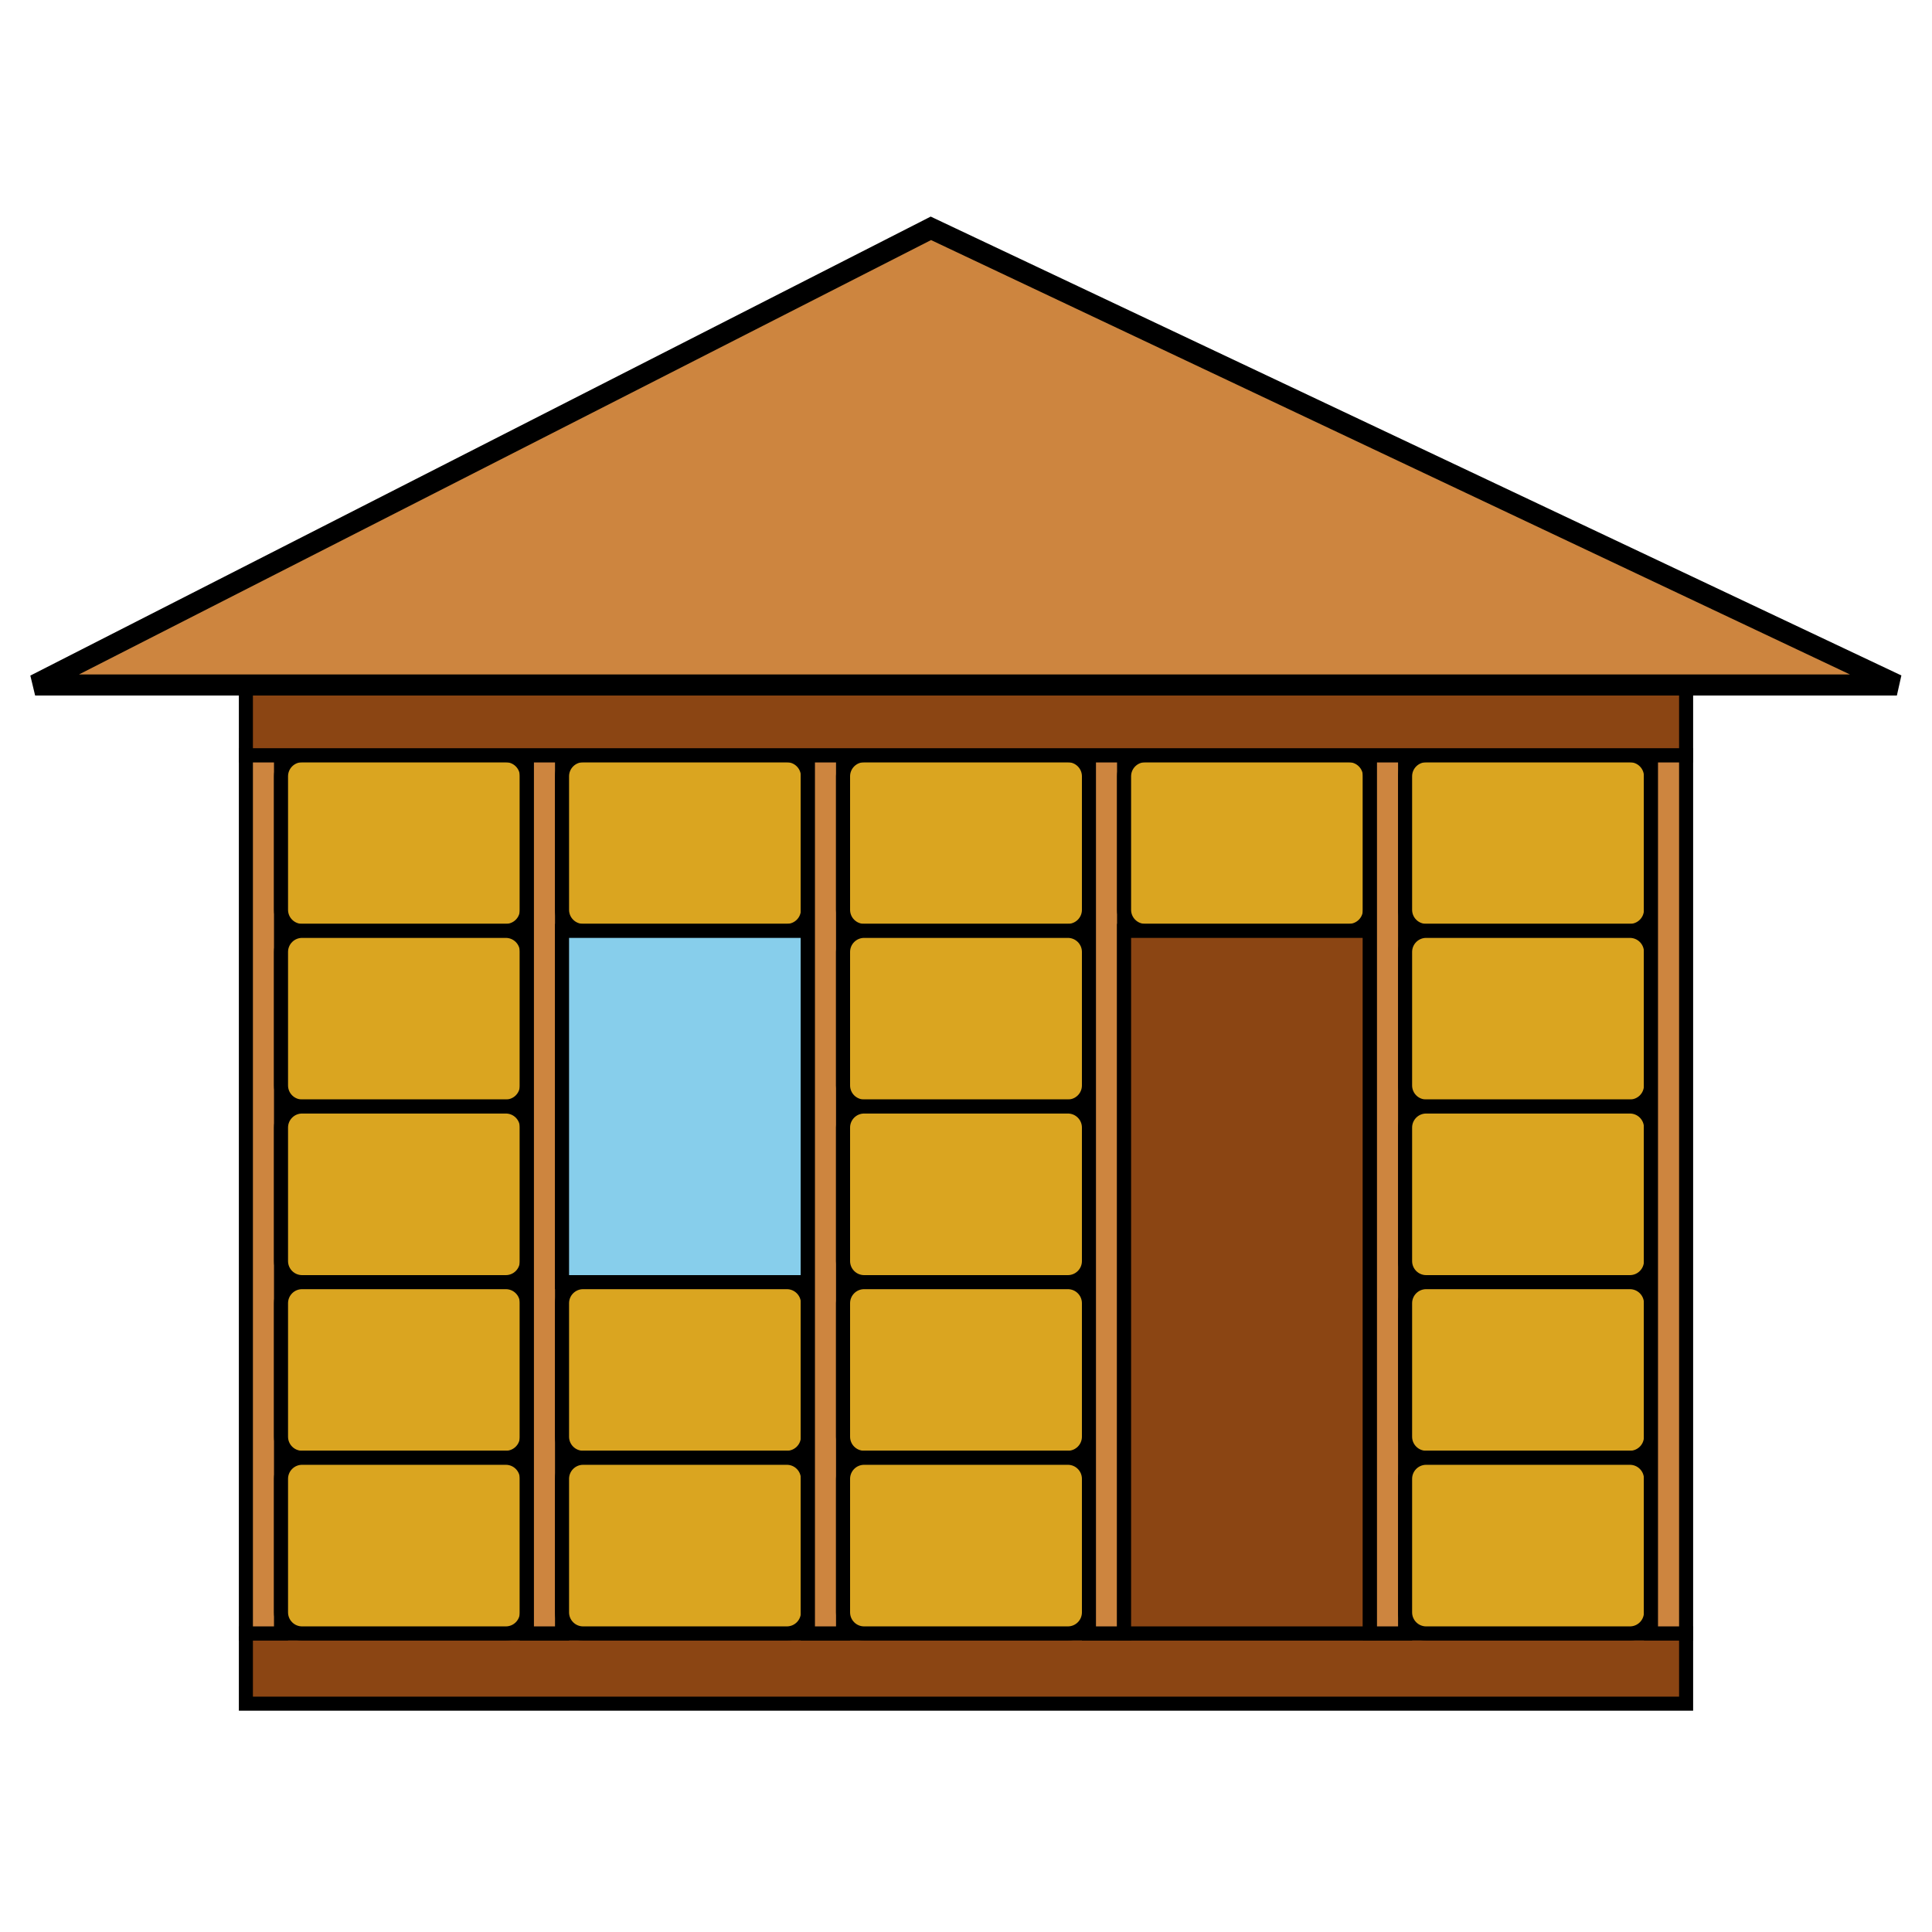
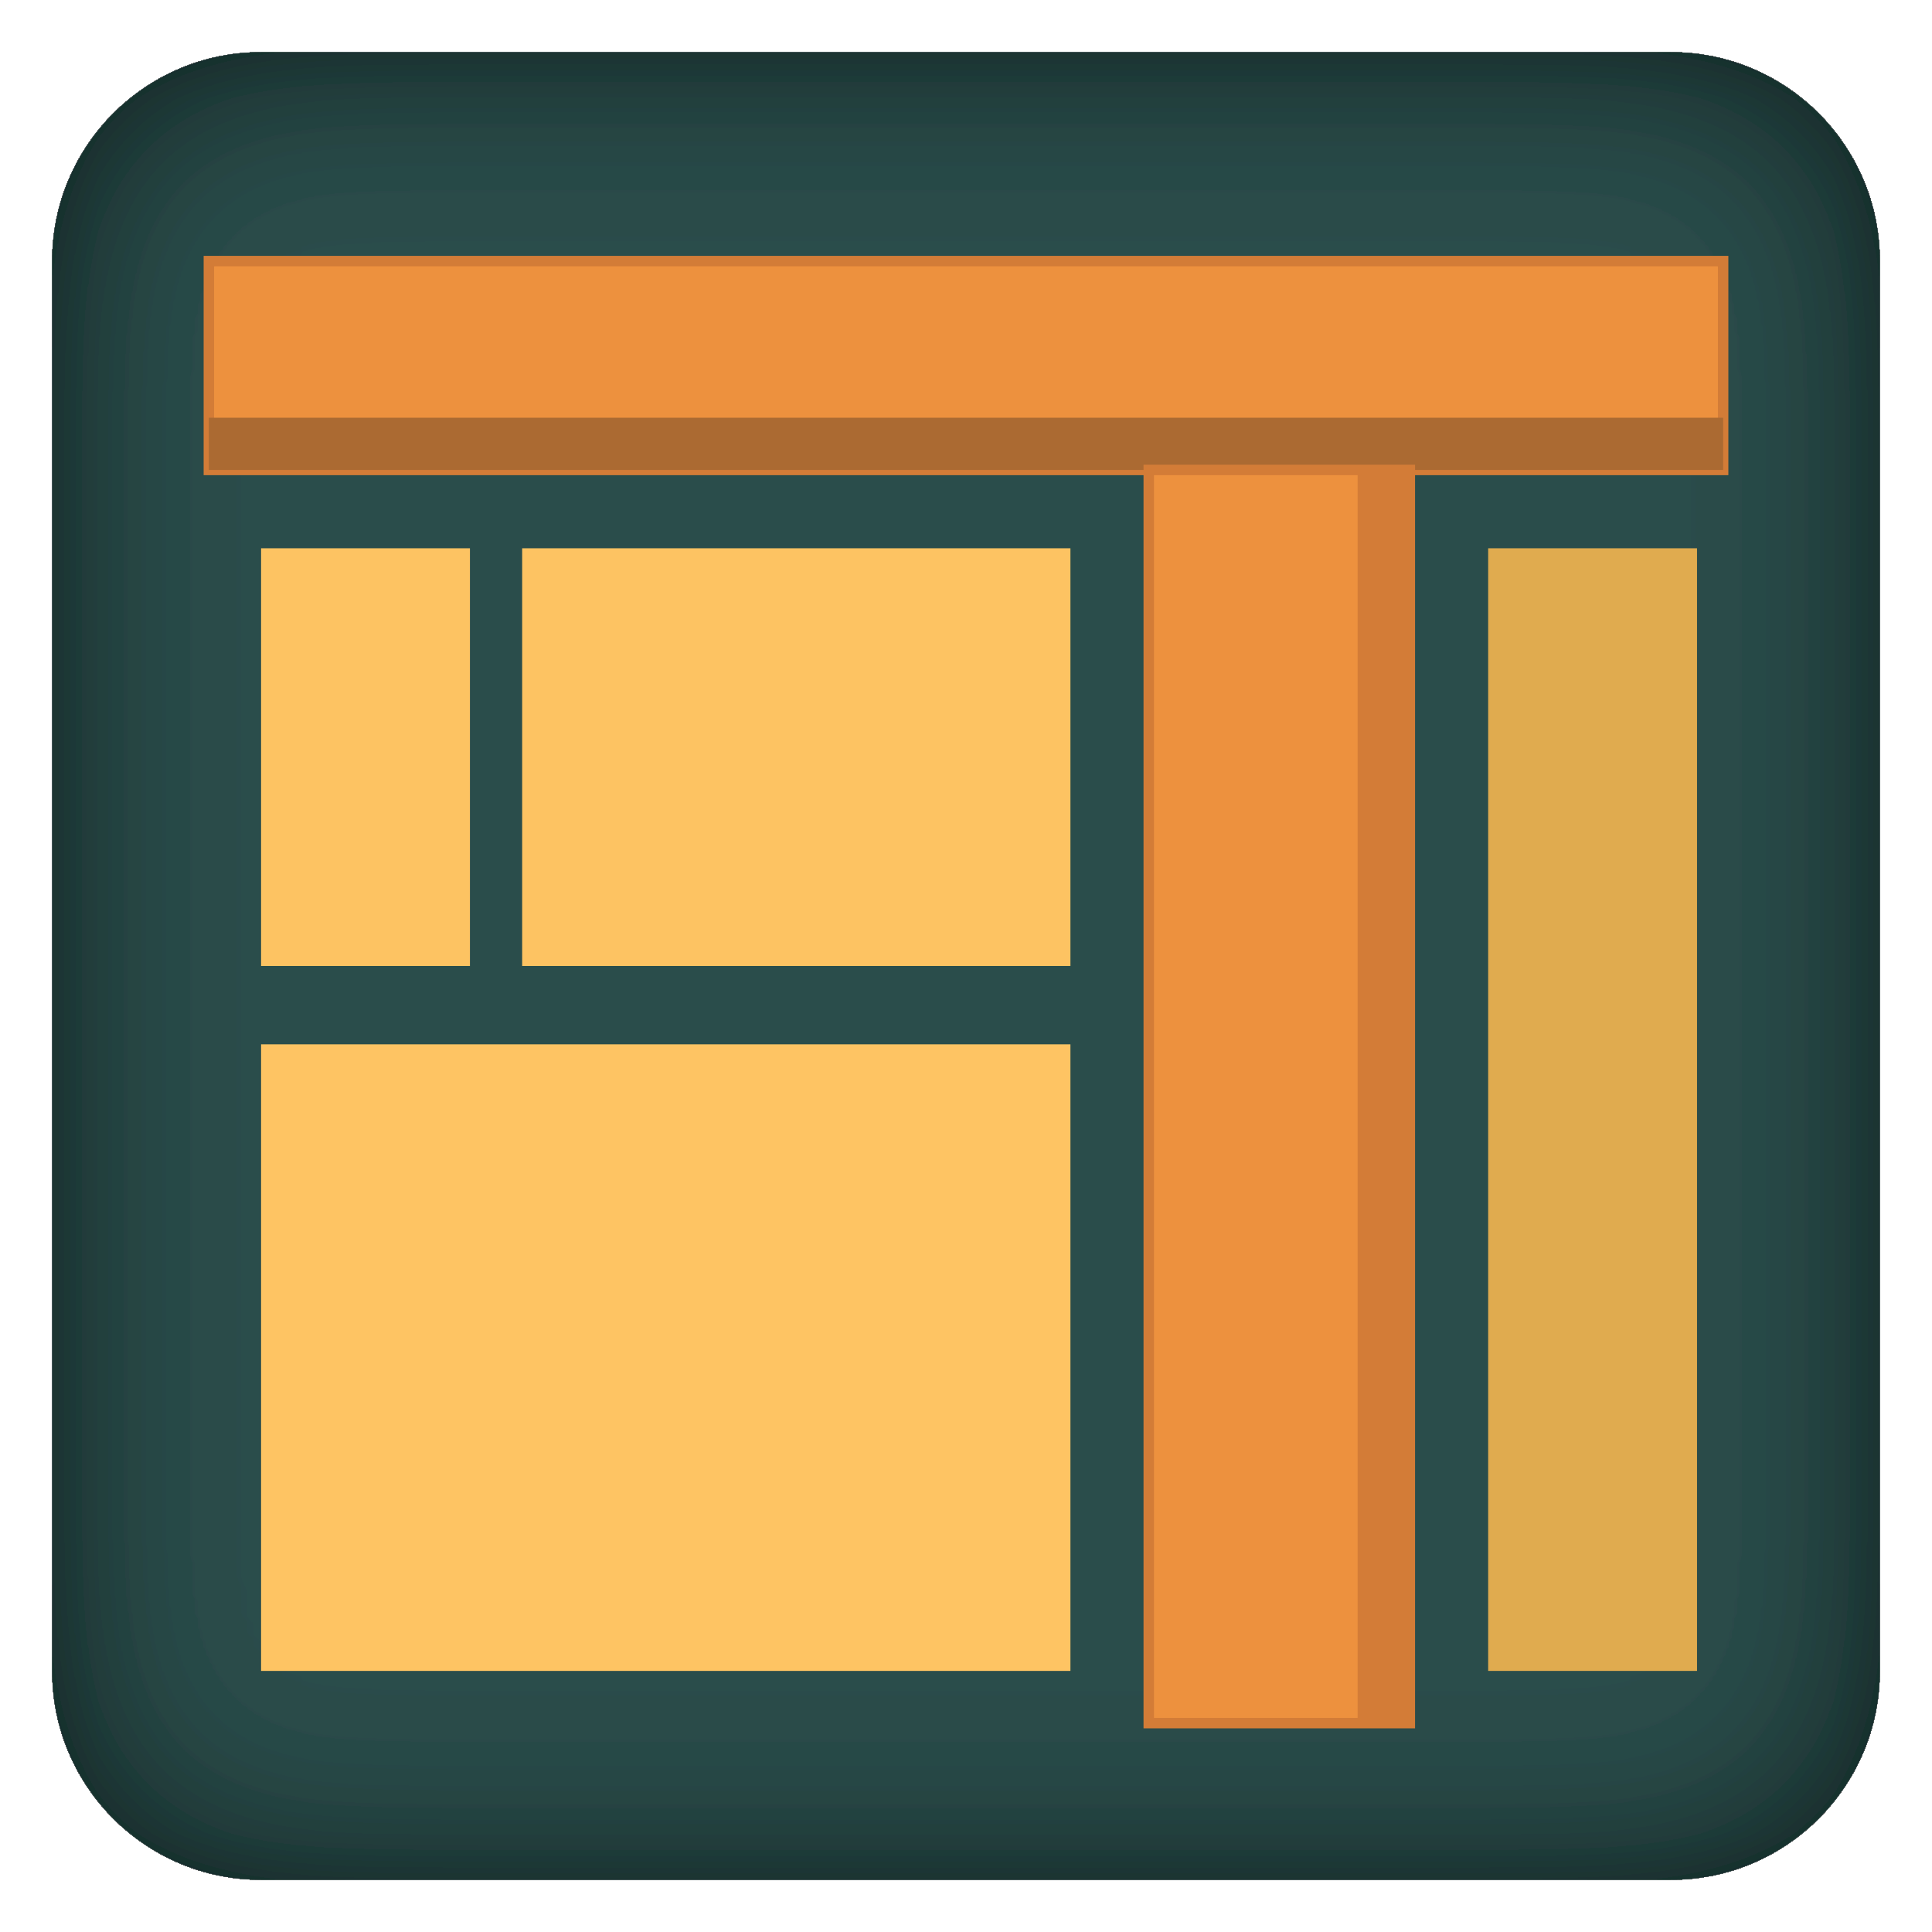
- <svg xmlns="http://www.w3.org/2000/svg" width="32" height="32" viewBox="-2.5 7.5 27.5 22">
+ <svg xmlns="http://www.w3.org/2000/svg" width="32" height="32" viewBox="-3 -3 37 37">
  <defs>
-     <rect id="logo-strawbale" x="0" y="0" width="3.5" height="2.5" stroke="#000000" fill="#daa520" stroke-width="0.2" rx="0.3" ry="0.3" />
-     <rect id="logo-post" x="0" y="0" width="0.5" height="12.5" stroke="#000000" fill="#cd853f" stroke-width="0.2" />
-     <g id="logo-infill-section">
-       <use x="0" y="0" href="#logo-post" />
-       <use x="0.5" y="0" href="#logo-strawbale" />
-       <use x="0.5" y="2.5" href="#logo-strawbale" />
-       <use x="0.5" y="5" href="#logo-strawbale" />
-       <use x="0.5" y="7.5" href="#logo-strawbale" />
-       <use x="0.5" y="10" href="#logo-strawbale" />
-       <use x="4" y="0" href="#logo-post" />
-     </g>
-     <g id="logo-window-section">
-       <use x="0" y="0" href="#logo-post" />
-       <use x="0.5" y="0" href="#logo-strawbale" />
-       <rect x="0.5" y="2.5" width="3.5" height="5" stroke="#000000" fill="#87ceeb" stroke-width="0.2" />
-       <use x="0.5" y="7.5" href="#logo-strawbale" />
-       <use x="0.5" y="10" href="#logo-strawbale" />
-       <use x="4" y="0" href="#logo-post" />
-     </g>
-     <g id="logo-door-section">
-       <use x="0" y="0" href="#logo-post" />
-       <use x="0.5" y="0" href="#logo-strawbale" />
-       <rect x="0.5" y="2.5" width="3.5" height="10" stroke="#000000" fill="#8b4513" stroke-width="0.2" />
-       <use x="4" y="0" href="#logo-post" />
-     </g>
+     <filter id="inset-shadow">
+       <feColorMatrix in="SourceGraphic" type="matrix" values="0 0 0 0 0                  0 0 0 0 0                  0 0 0 0 0                  0 0 0 100 0" result="opaque-source" />
+       <feGaussianBlur stdDeviation="2" />
+       <feComposite operator="xor" in2="opaque-source" />
+       <feComposite operator="in" in2="opaque-source" />
+       <feComposite operator="over" in2="SourceGraphic" />
+     </filter>
  </defs>
-   <rect x="1" y="28" width="20.5" height="1" fill="#8b4513" stroke="#000000" stroke-width="0.2" />
-   <use x="1" y="15.5" href="#logo-infill-section" />
-   <use x="5" y="15.5" href="#logo-window-section" />
-   <use x="9" y="15.5" href="#logo-infill-section" />
-   <use x="13" y="15.5" href="#logo-door-section" />
-   <use x="17" y="15.5" href="#logo-infill-section" />
-   <rect x="1" y="14.5" width="20.5" height="1" fill="#8b4513" stroke="#000000" stroke-width="0.2" />
-   <path d="M -2,14.5 h 26.5 L 10.75,8 Z" fill="#cd853f" stroke="#000000" stroke-width="0.3" />
+   <rect x="-2" y="-2" width="35" height="35" fill="#2b4d4c" rx="4" ry="4" filter="url(#inset-shadow)" />
+   <rect x="1" y="2" width="29" height="4" stroke="#d37c37" fill="#ed913e" stroke-width="0.2" />
+   <rect x="1" y="5" width="29" height="1" fill="#ab6a32" />
+   <rect x="19" y="6" width="5" height="24" stroke="#d37c37" fill="#ed913e" stroke-width="0.2" />
+   <rect x="23" y="6" width="1" height="24" fill="#d37c37" />
+   <rect x="2" y="7.5" width="4" height="8" fill="#fdc362" />
+   <rect x="7" y="7.5" width="10.5" height="8" fill="#fdc362" />
+   <rect x="2" y="17" width="15.5" height="12" fill="#fec463" />
+   <rect x="25.5" y="7.5" width="4" height="21.5" fill="#e0ab4f" />
</svg>
